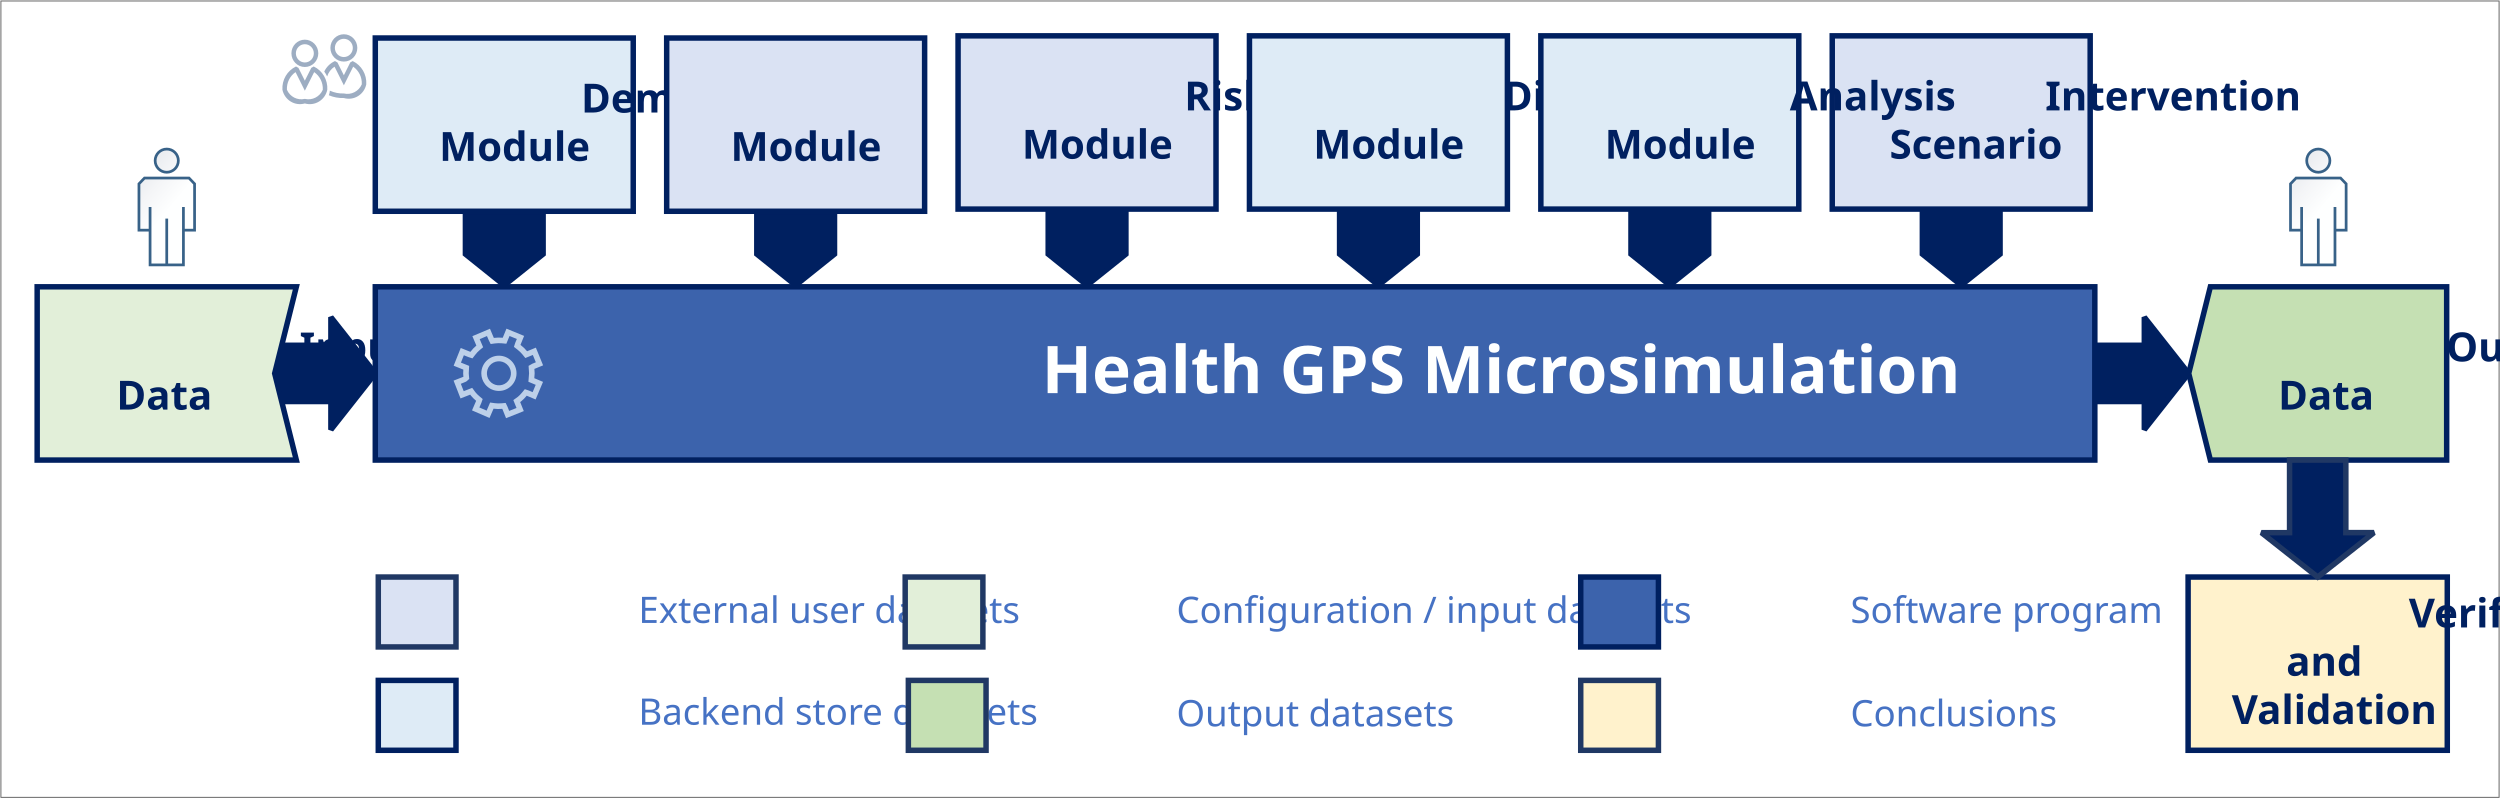
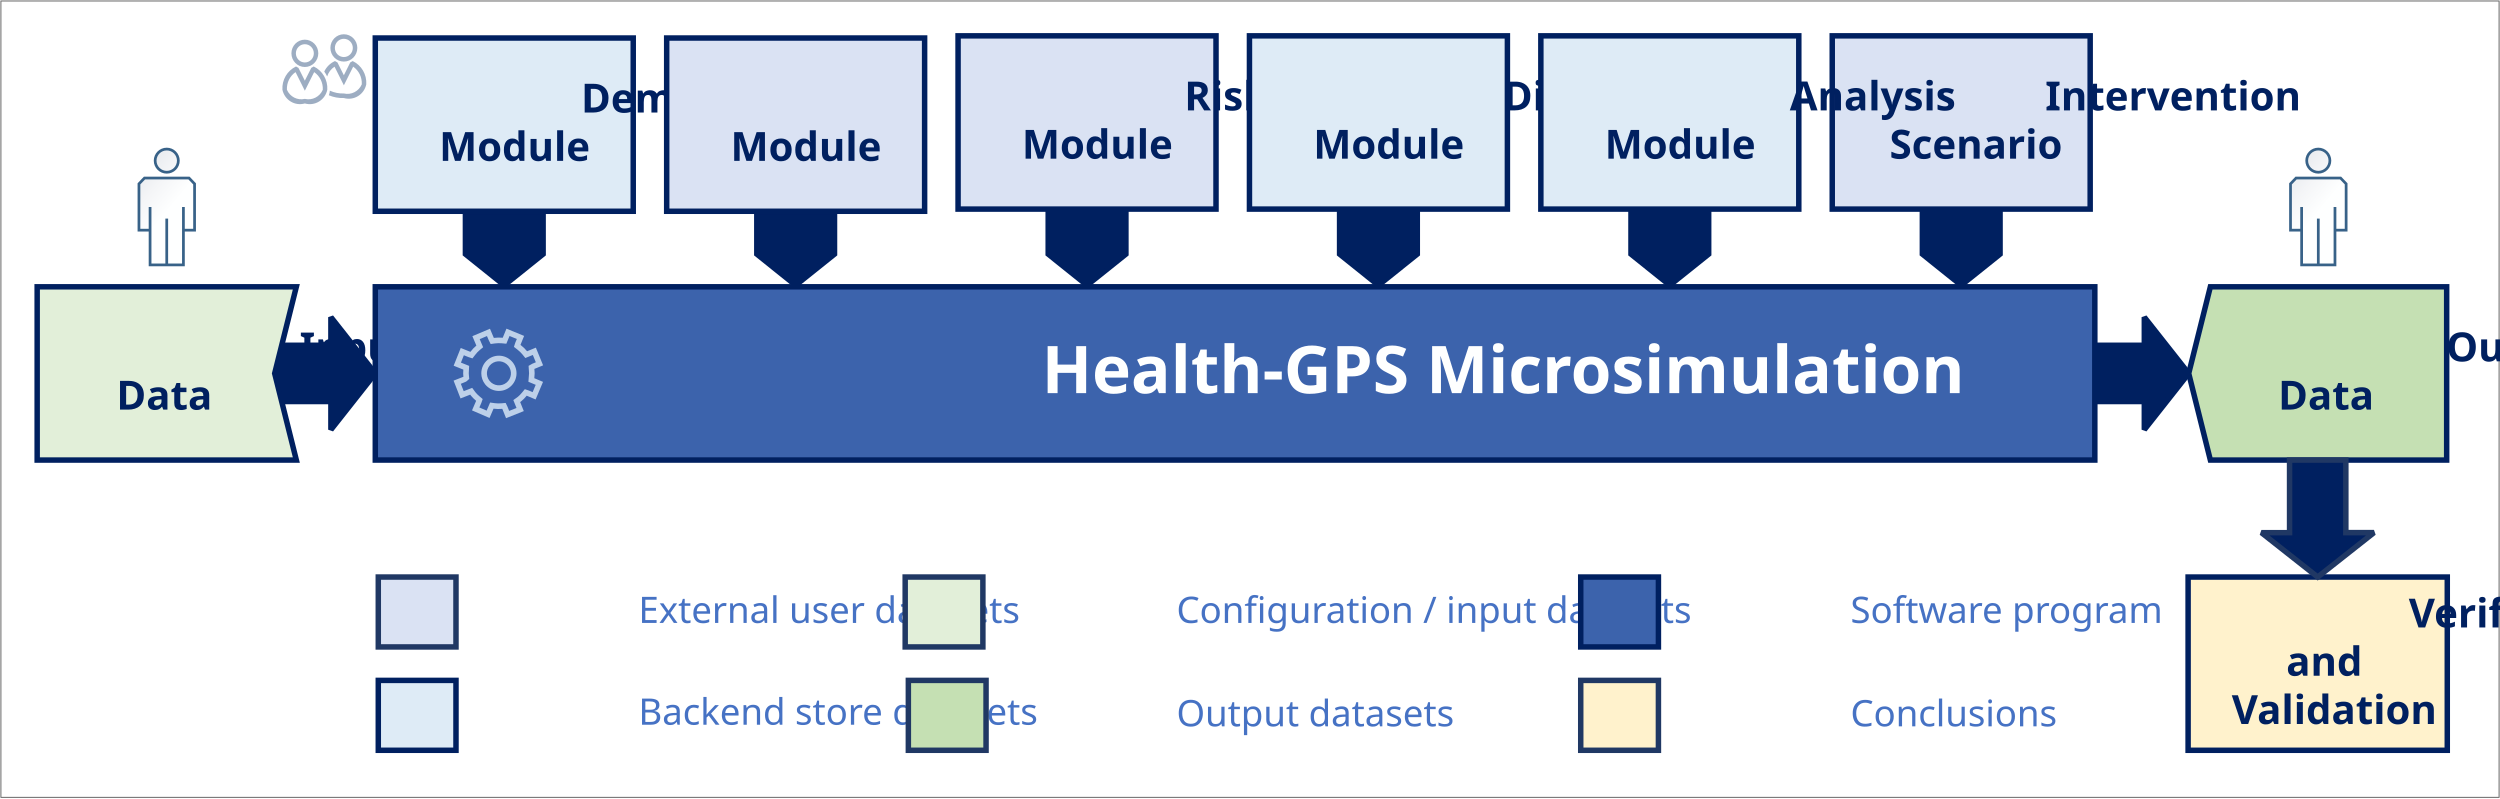
<svg xmlns="http://www.w3.org/2000/svg" xmlns:ns1="http://schemas.microsoft.com/visio/2003/SVGExtensions/" width="9.495in" height="3.032in" viewBox="0 0 683.65 218.272" xml:space="preserve" color-interpolation-filters="sRGB" class="st22">
  <ns1:documentProperties ns1:langID="1033" ns1:metric="true" ns1:viewMarkup="false" />
  <style type="text/css">
	
		.st1 {fill:#002060;stroke:#002060;stroke-width:1.5}
		.st2 {fill:none;stroke:#595959;stroke-width:0.25}
		.st3 {fill:#e2efd9;stroke:#002060;stroke-width:1.5}
		.st4 {fill:#002060;font-family:Calibri;font-size:0.917em;font-weight:bold}
		.st5 {font-size:1em}
		.st6 {fill:#c5e0b3;stroke:#002060;stroke-width:1.5}
		.st7 {fill:#deebf6;stroke:#002060;stroke-width:1.5}
		.st8 {fill:#dae2f3;stroke:#002060;stroke-width:1.5}
		.st9 {fill:#fff2cc;stroke:#002060;stroke-width:1.5}
		.st10 {fill:#002060;stroke:#203864;stroke-width:1.5}
		.st11 {fill:#3c63ac;stroke:#002060;stroke-width:1.5}
		.st12 {fill:#feffff;font-family:Cascadia Code;font-size:1.5em;font-weight:bold}
		.st13 {fill:#dae2f3;stroke:#203864;stroke-width:1.5}
		.st14 {fill:none;stroke:none;stroke-width:0.25}
		.st15 {fill:#4672c4;font-family:Calibri;font-size:0.833em}
		.st16 {fill:#e2efd9;stroke:#203864;stroke-width:1.5}
		.st17 {fill:#c5e0b3;stroke:#203864;stroke-width:1.5}
		.st18 {fill:#fff2cc;stroke:#203864;stroke-width:1.5}
		.st19 {fill:url(#grad0-82);stroke:#386288;stroke-width:0.75}
		.st20 {fill:#bdd0e9;stroke:none;stroke-linecap:butt;stroke-width:0.75}
		.st21 {fill:#9dadc2;stroke:none;stroke-linecap:butt;stroke-width:0.75}
		.st22 {fill:none;fill-rule:evenodd;font-size:12px;overflow:visible;stroke-linecap:square;stroke-miterlimit:3}
	
	</style>
  <defs id="Patterns_And_Gradients">
    <linearGradient id="grad0-82" x1="0" y1="0" x2="1" y2="0" gradientTransform="rotate(60 0.5 0.5)">
      <stop offset="0" stop-color="#e8ebef" stop-opacity="1" />
      <stop offset="0.24" stop-color="#f4f5f7" stop-opacity="1" />
      <stop offset="0.54" stop-color="#feffff" stop-opacity="1" />
    </linearGradient>
  </defs>
  <g ns1:mID="0" ns1:index="1" ns1:groupContext="foregroundPage">
    <ns1:pageProperties ns1:drawingScale="0.0393701" ns1:pageScale="0.0393701" ns1:drawingUnits="24" ns1:shadowOffsetX="8.50394" ns1:shadowOffsetY="-8.50394" />
    <ns1:layer ns1:name="Flowchart" ns1:index="0" />
    <g id="shape48-1" ns1:mID="48" ns1:groupContext="shape" transform="translate(598.525,320.37) rotate(-180)">
      <ns1:userDefs>
        <ns1:ud ns1:nameU="visVersion" ns1:val="VT0(15):26" />
        <ns1:ud ns1:nameU="ArrowType" ns1:prompt="" ns1:val="VT0(2):26" />
      </ns1:userDefs>
      <path d="M0 218.27 L12.14 202.88 L12.14 210.58 L25.68 210.58 L25.68 218.27 L25.68 225.97 L12.14 225.97 L12.14 233.66        L0 218.27 Z" class="st1" />
    </g>
    <g id="shape1095-3" ns1:mID="1095" ns1:groupContext="shape" transform="translate(504.91,56.5878) rotate(90)">
      <ns1:userDefs>
        <ns1:ud ns1:nameU="visVersion" ns1:prompt="" ns1:val="VT0(15):26" />
      </ns1:userDefs>
      <path d="M0 218.27 L12.88 218.27 L21.4 207.65 L12.88 197.02 L0 197.02 L0 218.27 Z" class="st1" />
    </g>
    <g id="shape1093-5" ns1:mID="1093" ns1:groupContext="shape" transform="translate(345.543,56.5878) rotate(90)">
      <ns1:userDefs>
        <ns1:ud ns1:nameU="visVersion" ns1:prompt="" ns1:val="VT0(15):26" />
      </ns1:userDefs>
      <path d="M0 218.27 L12.88 218.27 L21.4 207.65 L12.88 197.02 L0 197.02 L0 218.27 Z" class="st1" />
    </g>
    <g id="shape1094-7" ns1:mID="1094" ns1:groupContext="shape" transform="translate(425.226,56.5878) rotate(90)">
      <ns1:userDefs>
        <ns1:ud ns1:nameU="visVersion" ns1:prompt="" ns1:val="VT0(15):26" />
      </ns1:userDefs>
      <path d="M0 218.27 L12.88 218.27 L21.4 207.65 L12.88 197.02 L0 197.02 L0 218.27 Z" class="st1" />
    </g>
    <g id="shape1098-9" ns1:mID="1098" ns1:groupContext="shape" transform="translate(743.959,56.5878) rotate(90)">
      <ns1:userDefs>
        <ns1:ud ns1:nameU="visVersion" ns1:prompt="" ns1:val="VT0(15):26" />
      </ns1:userDefs>
      <path d="M0 218.27 L12.88 218.27 L21.4 207.65 L12.88 197.02 L0 197.02 L0 218.27 Z" class="st1" />
    </g>
    <g id="shape1096-11" ns1:mID="1096" ns1:groupContext="shape" transform="translate(584.593,56.5878) rotate(90)">
      <ns1:userDefs>
        <ns1:ud ns1:nameU="visVersion" ns1:prompt="" ns1:val="VT0(15):26" />
      </ns1:userDefs>
      <path d="M0 218.27 L12.88 218.27 L21.4 207.65 L12.88 197.02 L0 197.02 L0 218.27 Z" class="st1" />
    </g>
    <g id="shape1097-13" ns1:mID="1097" ns1:groupContext="shape" transform="translate(664.276,56.5878) rotate(90)">
      <ns1:userDefs>
        <ns1:ud ns1:nameU="visVersion" ns1:prompt="" ns1:val="VT0(15):26" />
      </ns1:userDefs>
      <path d="M0 218.27 L12.88 218.27 L21.4 207.65 L12.88 197.02 L0 197.02 L0 218.27 Z" class="st1" />
    </g>
    <g id="shape1092-15" ns1:mID="1092" ns1:groupContext="shape" transform="translate(0.25,-0.25)">
      <rect x="0" y="0.5" width="683.15" height="217.772" class="st2" />
    </g>
    <g id="shape74-17" ns1:mID="74" ns1:groupContext="shape" transform="translate(102.627,320.37) rotate(-180)">
      <ns1:userDefs>
        <ns1:ud ns1:nameU="visVersion" ns1:val="VT0(15):26" />
        <ns1:ud ns1:nameU="ArrowType" ns1:prompt="" ns1:val="VT0(2):26" />
      </ns1:userDefs>
      <path d="M0 218.27 L12.14 202.88 L12.14 210.58 L27.51 210.58 L27.51 218.27 L27.51 225.97 L12.14 225.97 L12.14 233.66        L0 218.27 Z" class="st1" />
    </g>
    <g id="shape6-19" ns1:mID="6" ns1:groupContext="shape" ns1:layerMember="0" transform="translate(10.1635,-92.4835)">
      <ns1:custProps>
        <ns1:cp ns1:nameU="Cost" ns1:lbl="Cost" ns1:type="7" ns1:format="@" ns1:langID="1033" />
        <ns1:cp ns1:nameU="Duration" ns1:lbl="Duration" ns1:type="2" ns1:langID="1033" />
        <ns1:cp ns1:nameU="Resources" ns1:lbl="Resources" ns1:langID="1033" />
      </ns1:custProps>
      <ns1:userDefs>
        <ns1:ud ns1:nameU="visVersion" ns1:val="VT0(15):26" />
      </ns1:userDefs>
      <ns1:textBlock ns1:margins="rect(2,2,2,2)" ns1:tabSpace="42.5197" />
      <ns1:textRect cx="32.476" cy="194.582" width="64.96" height="47.379" />
      <path d="M0 218.27 L70.87 218.27 L64.95 194.58 L70.87 170.89 L0 170.89 L0 218.27 Z" class="st3" />
      <text x="20.25" y="191.28" class="st4" ns1:langID="2057">
        <ns1:paragraph ns1:horizAlign="1" />
        <ns1:tabList />Input<ns1:newlineChar />
        <tspan x="21.67" dy="1.2em" class="st5">Data</tspan>
      </text>
    </g>
    <g id="shape7-23" ns1:mID="7" ns1:groupContext="shape" ns1:layerMember="0" transform="translate(598.525,-92.4835)">
      <ns1:custProps>
        <ns1:cp ns1:nameU="Cost" ns1:lbl="Cost" ns1:type="7" ns1:format="@" ns1:langID="1033" />
        <ns1:cp ns1:nameU="Duration" ns1:lbl="Duration" ns1:type="2" ns1:langID="1033" />
        <ns1:cp ns1:nameU="Resources" ns1:lbl="Resources" ns1:langID="1033" />
      </ns1:custProps>
      <ns1:userDefs>
        <ns1:ud ns1:nameU="Scale" ns1:val="VT0(1):26" />
        <ns1:ud ns1:nameU="visVersion" ns1:val="VT0(15):26" />
      </ns1:userDefs>
      <ns1:textBlock ns1:margins="rect(2,2,2,2)" ns1:tabSpace="42.5197" />
      <ns1:textRect cx="35.268" cy="194.582" width="53.53" height="47.379" />
      <path d="M5.92 218.27 L70.54 218.27 L70.54 170.89 L5.92 170.89 L0 194.58 L5.92 218.27 Z" class="st6" />
      <text x="18.88" y="191.28" class="st4" ns1:langID="2057">
        <ns1:paragraph ns1:horizAlign="1" />
        <ns1:tabList />Output<ns1:newlineChar />
        <tspan x="24.46" dy="1.2em" class="st5">Data</tspan>
      </text>
    </g>
    <g id="shape10-27" ns1:mID="10" ns1:groupContext="shape" transform="translate(102.627,-160.515)">
      <ns1:userDefs>
        <ns1:ud ns1:nameU="visVersion" ns1:val="VT0(15):26" />
        <ns1:ud ns1:nameU="visMasterStencil" ns1:prompt="" ns1:val="VT4(Basic_M.vssx)" />
      </ns1:userDefs>
      <ns1:textBlock ns1:margins="rect(4,4,4,4)" ns1:tabSpace="42.5197" />
      <ns1:textRect cx="35.268" cy="194.582" width="70.54" height="47.379" />
      <rect x="0" y="170.893" width="70.537" height="47.379" class="st7" />
      <text x="4.77" y="191.28" class="st4" ns1:langID="2057">
        <ns1:paragraph ns1:horizAlign="1" />
        <ns1:tabList />Demographic<ns1:newlineChar />
        <tspan x="17.48" dy="1.2em" class="st5">Module</tspan>
      </text>
    </g>
    <g id="shape11-31" ns1:mID="11" ns1:groupContext="shape" transform="translate(182.31,-160.515)">
      <ns1:userDefs>
        <ns1:ud ns1:nameU="visVersion" ns1:val="VT0(15):26" />
        <ns1:ud ns1:nameU="visMasterStencil" ns1:prompt="" ns1:val="VT4(Basic_M.vssx)" />
      </ns1:userDefs>
      <ns1:textBlock ns1:margins="rect(4,4,4,4)" ns1:tabSpace="42.5197" />
      <ns1:textRect cx="35.268" cy="194.582" width="70.54" height="47.379" />
      <rect x="0" y="170.893" width="70.537" height="47.379" class="st8" />
      <text x="27.39" y="191.28" class="st4" ns1:langID="2057">
        <ns1:paragraph ns1:horizAlign="1" />
        <ns1:tabList />SES<ns1:newlineChar />
        <tspan x="17.48" dy="1.2em" class="st5">Module</tspan>
      </text>
    </g>
    <g id="shape12-35" ns1:mID="12" ns1:groupContext="shape" transform="translate(261.993,-161.11)">
      <ns1:userDefs>
        <ns1:ud ns1:nameU="visVersion" ns1:val="VT0(15):26" />
        <ns1:ud ns1:nameU="visMasterStencil" ns1:prompt="" ns1:val="VT4(Basic_M.vssx)" />
      </ns1:userDefs>
      <ns1:textBlock ns1:margins="rect(4,4,4,4)" ns1:tabSpace="42.5197" />
      <ns1:textRect cx="35.268" cy="194.582" width="70.54" height="47.379" />
      <rect x="0" y="170.893" width="70.537" height="47.379" class="st8" />
      <text x="10.38" y="191.28" class="st4" ns1:langID="2057">
        <ns1:paragraph ns1:horizAlign="1" />
        <ns1:tabList />Risk Factor<ns1:newlineChar />
        <tspan x="17.48" dy="1.2em" class="st5">Module</tspan>
      </text>
    </g>
    <g id="shape44-39" ns1:mID="44" ns1:groupContext="shape" transform="translate(598.36,-13.1134)">
      <ns1:userDefs>
        <ns1:ud ns1:nameU="visVersion" ns1:val="VT0(15):26" />
        <ns1:ud ns1:nameU="visMasterStencil" ns1:prompt="" ns1:val="VT4(Basic_M.vssx)" />
      </ns1:userDefs>
      <ns1:textBlock ns1:margins="rect(4,4,4,4)" ns1:tabSpace="42.5197" />
      <ns1:textRect cx="35.437" cy="194.582" width="70.88" height="47.379" />
      <rect x="0" y="170.893" width="70.874" height="47.379" class="st9" />
      <text x="8.84" y="184.68" class="st4" ns1:langID="2057">
        <ns1:paragraph ns1:horizAlign="1" />
        <ns1:tabList />Verification<ns1:newlineChar />
        <tspan x="26.82" dy="1.2em" class="st5">and<ns1:newlineChar />
        </tspan>
        <tspan x="11.94" dy="1.2em" class="st5">Validation</tspan>
      </text>
    </g>
    <g id="shape90-44" ns1:mID="90" ns1:groupContext="shape" transform="translate(415.526,157.806) rotate(-90.007)">
      <ns1:userDefs>
        <ns1:ud ns1:nameU="visVersion" ns1:val="VT0(15):26" />
        <ns1:ud ns1:nameU="ArrowType" ns1:prompt="" ns1:val="VT0(2):26" />
      </ns1:userDefs>
      <path d="M0 218.27 L12.14 202.88 L12.14 210.58 L31.99 210.58 L31.99 218.27 L31.99 225.97 L12.14 225.97 L12.14 233.66        L0 218.27 Z" class="st10" />
    </g>
    <g id="shape1-46" ns1:mID="1" ns1:groupContext="shape" transform="translate(102.627,-92.4835)">
      <ns1:userDefs>
        <ns1:ud ns1:nameU="visVersion" ns1:val="VT0(15):26" />
        <ns1:ud ns1:nameU="visMasterStencil" ns1:prompt="" ns1:val="VT4(Basic_M.vssx)" />
      </ns1:userDefs>
      <ns1:textBlock ns1:margins="rect(4,4,4,4)" ns1:tabSpace="42.5197" />
      <ns1:textRect cx="235.111" cy="194.582" width="470.23" height="47.379" />
      <rect x="0" y="170.893" width="470.222" height="47.379" class="st11" />
      <text x="98" y="199.98" class="st12" ns1:langID="2057">
        <ns1:paragraph ns1:horizAlign="1" />
-         <ns1:tabList />Health GPS Microsimulation</text>
+         <ns1:tabList />Health-GPS Microsimulation</text>
    </g>
    <g id="shape95-49" ns1:mID="95" ns1:groupContext="shape" transform="translate(103.446,-41.3772)">
      <ns1:userDefs>
        <ns1:ud ns1:nameU="visVersion" ns1:val="VT0(15):26" />
        <ns1:ud ns1:nameU="visMasterStencil" ns1:prompt="" ns1:val="VT4(Basic_M.vssx)" />
      </ns1:userDefs>
      <rect x="0" y="199.156" width="21.247" height="19.115" class="st13" />
    </g>
    <g id="shape96-51" ns1:mID="96" ns1:groupContext="shape" transform="translate(123.826,-41.3772)">
      <ns1:textBlock ns1:margins="rect(4,4,4,4)" ns1:tabSpace="42.5197" />
      <ns1:textRect cx="53.015" cy="208.714" width="106.04" height="19.115" />
      <rect x="0" y="199.156" width="106.03" height="19.115" class="st14" />
      <text x="4" y="211.71" class="st15" ns1:langID="2057">
        <ns1:paragraph />
        <ns1:tabList />External user datasets</text>
    </g>
    <g id="shape97-54" ns1:mID="97" ns1:groupContext="shape" transform="translate(103.446,-13.1134)">
      <ns1:userDefs>
        <ns1:ud ns1:nameU="visVersion" ns1:val="VT0(15):26" />
        <ns1:ud ns1:nameU="visMasterStencil" ns1:prompt="" ns1:val="VT4(Basic_M.vssx)" />
      </ns1:userDefs>
      <rect x="0" y="199.156" width="21.247" height="19.115" class="st7" />
    </g>
    <g id="shape98-56" ns1:mID="98" ns1:groupContext="shape" transform="translate(123.826,-13.1134)">
      <ns1:textBlock ns1:margins="rect(4,4,4,4)" ns1:tabSpace="42.5197" />
      <ns1:textRect cx="53.015" cy="208.272" width="106.04" height="20" />
      <rect x="0" y="198.272" width="106.03" height="20" class="st14" />
      <text x="4" y="211.27" class="st15" ns1:langID="2057">
        <ns1:paragraph />
        <ns1:tabList />Backend store datasets</text>
    </g>
    <g id="shape99-59" ns1:mID="99" ns1:groupContext="shape" transform="translate(247.531,-41.3772)">
      <ns1:userDefs>
        <ns1:ud ns1:nameU="visVersion" ns1:val="VT0(15):26" />
        <ns1:ud ns1:nameU="visMasterStencil" ns1:prompt="" ns1:val="VT4(Basic_M.vssx)" />
      </ns1:userDefs>
      <rect x="0" y="199.156" width="21.247" height="19.115" class="st16" />
    </g>
    <g id="shape100-61" ns1:mID="100" ns1:groupContext="shape" transform="translate(270.959,-41.3772)">
      <ns1:textBlock ns1:margins="rect(4,4,4,4)" ns1:tabSpace="42.5197" />
      <ns1:textRect cx="67.323" cy="208.714" width="134.65" height="19.115" />
      <rect x="0" y="199.156" width="134.646" height="19.115" class="st14" />
      <text x="4" y="211.71" class="st15" ns1:langID="2057">
        <ns1:paragraph />
        <ns1:tabList />Configuration / input datasets</text>
    </g>
    <g id="shape101-64" ns1:mID="101" ns1:groupContext="shape" transform="translate(248.398,-13.1134)">
      <ns1:userDefs>
        <ns1:ud ns1:nameU="visVersion" ns1:val="VT0(15):26" />
        <ns1:ud ns1:nameU="visMasterStencil" ns1:prompt="" ns1:val="VT4(Basic_M.vssx)" />
      </ns1:userDefs>
      <rect x="0" y="199.156" width="21.247" height="19.115" class="st17" />
    </g>
    <g id="shape102-66" ns1:mID="102" ns1:groupContext="shape" transform="translate(270.959,-13.1134)">
      <ns1:textBlock ns1:margins="rect(4,4,4,4)" ns1:tabSpace="42.5197" />
      <ns1:textRect cx="67.323" cy="208.714" width="134.65" height="19.115" />
      <rect x="0" y="199.156" width="134.646" height="19.115" class="st14" />
      <text x="4" y="211.71" class="st15" ns1:langID="2057">
        <ns1:paragraph />
        <ns1:tabList />Output datasets</text>
    </g>
    <g id="shape103-69" ns1:mID="103" ns1:groupContext="shape" transform="translate(432.265,-41.3772)">
      <ns1:userDefs>
        <ns1:ud ns1:nameU="visVersion" ns1:val="VT0(15):26" />
        <ns1:ud ns1:nameU="visMasterStencil" ns1:prompt="" ns1:val="VT4(Basic_M.vssx)" />
      </ns1:userDefs>
      <rect x="0" y="199.156" width="21.247" height="19.115" class="st11" />
    </g>
    <g id="shape104-71" ns1:mID="104" ns1:groupContext="shape" transform="translate(455.261,-41.3772)">
      <ns1:textBlock ns1:margins="rect(4,4,4,4)" ns1:tabSpace="42.5197" />
      <ns1:textRect cx="48.872" cy="208.714" width="97.75" height="19.115" />
      <rect x="0" y="199.156" width="97.745" height="19.115" class="st14" />
      <text x="4" y="211.71" class="st15" ns1:langID="2057">
        <ns1:paragraph />
        <ns1:tabList />Software program</text>
    </g>
    <g id="shape105-74" ns1:mID="105" ns1:groupContext="shape" transform="translate(432.265,-13.1134)">
      <ns1:userDefs>
        <ns1:ud ns1:nameU="visVersion" ns1:val="VT0(15):26" />
        <ns1:ud ns1:nameU="visMasterStencil" ns1:prompt="" ns1:val="VT4(Basic_M.vssx)" />
      </ns1:userDefs>
      <rect x="0" y="199.156" width="21.247" height="19.115" class="st18" />
    </g>
    <g id="shape106-76" ns1:mID="106" ns1:groupContext="shape" transform="translate(455.261,-13.1134)">
      <ns1:textBlock ns1:margins="rect(4,4,4,4)" ns1:tabSpace="42.5197" />
      <ns1:textRect cx="48.872" cy="208.714" width="97.75" height="19.115" />
      <rect x="0" y="199.156" width="97.745" height="19.115" class="st14" />
      <text x="4" y="211.71" class="st15" ns1:langID="2057">
        <ns1:paragraph />
        <ns1:tabList />Conclusions</text>
    </g>
    <g id="shape113-79" ns1:mID="113" ns1:groupContext="shape" transform="translate(37.9977,-145.845)">
      <ns1:userDefs>
        <ns1:ud ns1:nameU="visVersion" ns1:prompt="" ns1:val="VT0(15):26" />
      </ns1:userDefs>
      <path d="M3.04 218.27 L3.04 202.43 L3.04 208.77 L0 208.77 L0 196.1 L1.52 194.51 L13.68 194.51 L15.21 196.1 L15.21 208.77        L12.16 208.77 L12.16 202.43 L12.16 218.27 L7.6 218.27 L7.6 205.6 L7.6 218.27 L3.04 218.27 ZM10.77 189.76        A3.168 3.168 -180 1 0 4.43 189.76 A3.168 3.168 -180 1 0 10.77 189.76 Z" class="st19" />
    </g>
    <g id="shape114-83" ns1:mID="114" ns1:groupContext="shape" transform="translate(626.363,-145.845)">
      <ns1:userDefs>
        <ns1:ud ns1:nameU="visVersion" ns1:prompt="" ns1:val="VT0(15):26" />
      </ns1:userDefs>
      <path d="M3.04 218.27 L3.04 202.43 L3.04 208.77 L0 208.77 L0 196.1 L1.52 194.51 L13.68 194.51 L15.21 196.1 L15.21 208.77        L12.16 208.77 L12.16 202.43 L12.16 218.27 L7.6 218.27 L7.6 205.6 L7.6 218.27 L3.04 218.27 ZM10.77 189.76        A3.168 3.168 -180 1 0 4.43 189.76 A3.168 3.168 -180 1 0 10.77 189.76 Z" class="st19" />
    </g>
    <g id="shape121-86" ns1:mID="121" ns1:groupContext="shape" transform="translate(501.043,-161.11)">
      <ns1:userDefs>
        <ns1:ud ns1:nameU="visVersion" ns1:val="VT0(15):26" />
        <ns1:ud ns1:nameU="visMasterStencil" ns1:prompt="" ns1:val="VT4(Basic_M.vssx)" />
      </ns1:userDefs>
      <ns1:textBlock ns1:margins="rect(4,4,4,4)" ns1:tabSpace="42.5197" />
      <ns1:textRect cx="35.268" cy="194.582" width="70.54" height="47.379" />
      <rect x="0" y="170.893" width="70.537" height="47.379" class="st8" />
      <text x="6.73" y="191.28" class="st4" ns1:langID="2057">
        <ns1:paragraph ns1:horizAlign="1" />
        <ns1:tabList />Intervention<ns1:newlineChar />
        <tspan x="15.67" dy="1.2em" class="st5">Scenario</tspan>
      </text>
    </g>
    <g id="shape1041-90" ns1:mID="1041" ns1:groupContext="shape" transform="translate(124.036,-103.931)">
      <ns1:userDefs>
        <ns1:ud ns1:nameU="msvShapeCategories" ns1:prompt="" ns1:val="VT4(Icon)" />
        <ns1:ud ns1:nameU="visVersion" ns1:prompt="" ns1:val="VT0(15):26" />
      </ns1:userDefs>
      <path d="M22.46 209.15 C21.98 208.95 20.46 208.31 20.46 208.31 L20.56 207.05 L20.64 205.99 L20.51 203.96 L21.51 203.39        C21.51 203.39 22.01 203.18 22.49 202.98 C22.15 202.15 22.01 201.81 21.67 200.98 C21.19 201.18 19.62 201.82        19.62 201.82 L18.84 200.85 C18.47 200.38 18 199.94 17.42 199.48 L16.5 198.77 L16.87 197.64 C16.87 197.64        17.09 197.11 17.3 196.61 C16.47 196.27 16.13 196.13 15.3 195.79 C15.08 196.31 14.43 197.91 14.43 197.91        L13.21 197.79 C12.59 197.73 11.95 197.74 11.3 197.83 L10.14 197.99 L9.6 196.92 C9.6 196.92 9.36 196.36 9.13        195.81 C8.31 196.16 7.97 196.3 7.14 196.65 C7.39 197.23 8.08 198.87 8.08 198.87 L7.14 199.65 C6.69 200.02        6.28 200.46 5.87 201 L5.16 201.92 L4.03 201.55 C4.03 201.55 3.42 201.3 2.81 201.06 C2.48 201.89 2.34 202.24        2.01 203.07 C2.62 203.32 4.26 203.97 4.26 203.97 C4.26 203.97 4.16 205.83 4.15 205.98 C4.16 206.12 4.19        206.53 4.19 206.54 C4.19 206.54 4.28 207.53 4.28 207.53 L3.69 208.06 C3.51 208.24 3.45 208.29 1.98 208.87        C2.31 209.7 2.44 210.05 2.77 210.88 C3.38 210.65 5.09 209.98 5.09 209.98 L5.98 211.19 C6.25 211.53 6.63        211.91 7.09 212.3 L7.96 213.03 L7.58 214.12 C7.58 214.12 7.32 214.73 7.05 215.34 C7.88 215.69 8.21 215.84        9.04 216.2 C9.28 215.63 9.99 213.99 9.99 213.99 L11.23 214.16 C11.82 214.24 12.45 214.26 13.11 214.2 L14.24        214.1 L14.75 215.15 C14.75 215.15 14.98 215.72 15.2 216.28 C16.03 215.95 16.38 215.81 17.21 215.48 C17 214.96        16.34 213.32 16.34 213.32 L17.59 212.42 C17.94 212.13 18.34 211.73 18.76 211.22 L19.48 210.34 L20.59 210.71        C20.59 210.71 21.12 210.94 21.62 211.15 C21.96 210.32 22.11 209.98 22.46 209.15 ZM22.08 207.24 C22.08 207.24        22.07 207.29 22.07 207.33 C22.28 207.42 24.46 208.34 24.46 208.34 L22.43 213.15 C22.43 213.15 20.2 212.21        19.99 212.12 C19.97 212.15 19.94 212.19 19.94 212.19 C19.46 212.78 18.98 213.26 18.48 213.66 C18.48 213.66        18.32 213.78 18.21 213.86 C18.29 214.08 19.2 216.33 19.2 216.33 L14.35 218.27 C14.35 218.27 13.41 215.93        13.33 215.72 C13.29 215.72 13.24 215.72 13.24 215.72 C12.47 215.79 11.72 215.78 11.02 215.68 C11.02 215.68        10.97 215.67 10.93 215.66 C10.84 215.88 9.83 218.21 9.83 218.21 L5.04 216.14 C5.04 216.14 6.08 213.73 6.17        213.52 C6.14 213.5 6.11 213.47 6.11 213.47 C5.56 213.01 5.12 212.56 4.74 212.09 C4.74 212.09 4.63 211.94        4.55 211.83 C4.33 211.92 1.9 212.87 1.9 212.87 L0 208 C0 208 2.61 206.98 2.61 206.98 C2.61 206.98 2.65 206.96        2.69 206.95 C2.68 206.82 2.66 206.64 2.66 206.64 L2.62 205.99 C2.62 205.99 2.66 205.18 2.67 204.99 C2.47        204.9 0.02 203.92 0.02 203.92 L1.96 199.07 C1.96 199.07 4.39 200.04 4.6 200.13 C4.63 200.1 4.66 200.06 4.66        200.06 C5.13 199.44 5.63 198.92 6.16 198.48 C6.16 198.48 6.2 198.45 6.23 198.42 C6.14 198.21 5.14 195.84        5.14 195.84 L9.95 193.81 C9.95 193.81 10.92 196.11 11.01 196.32 C11.05 196.32 11.1 196.31 11.1 196.31 C11.86        196.21 12.62 196.2 13.36 196.27 C13.36 196.27 13.4 196.27 13.44 196.28 C13.53 196.07 14.46 193.79 14.46        193.79 L19.29 195.77 C19.29 195.77 18.38 198.01 18.29 198.22 C18.32 198.25 18.36 198.28 18.36 198.28 C19.04        198.8 19.58 199.33 20.03 199.89 C20.03 199.89 20.06 199.93 20.1 199.97 C20.31 199.89 22.5 198.98 22.5 198.98        L24.48 203.82 C24.48 203.82 22.3 204.71 22.09 204.8 C22.09 204.84 22.1 204.88 22.1 204.88 C22.15 205.31        22.17 205.66 22.17 205.99 C22.17 206.36 22.14 206.76 22.08 207.24 ZM14.45 208.57 C15.87 207.44 16.1 205.37        14.96 203.95 C13.83 202.53 11.76 202.3 10.34 203.43 C8.93 204.57 8.7 206.64 9.83 208.05 C10.96 209.47 13.03        209.7 14.45 208.57 ZM12.93 201.21 C14.21 201.35 15.35 201.99 16.16 202.99 C17.82 205.07 17.48 208.11 15.4        209.76 C14.4 210.57 13.14 210.93 11.86 210.79 C10.58 210.65 9.44 210.02 8.63 209.01 C7.93 208.12 7.58 207.06        7.58 206.01 C7.58 204.59 8.2 203.19 9.39 202.24 C10.39 201.43 11.65 201.07 12.93 201.21 Z" class="st20" />
    </g>
    <g id="shape1086-92" ns1:mID="1086" ns1:groupContext="shape" transform="translate(77.2215,-189.808)">
      <ns1:userDefs>
        <ns1:ud ns1:nameU="msvShapeCategories" ns1:prompt="" ns1:val="VT4(Icon)" />
        <ns1:ud ns1:nameU="visVersion" ns1:prompt="" ns1:val="VT0(15):26" />
      </ns1:userDefs>
      <path d="M16.81 205.39 A2.455 2.494 -180 0 0 19.26 202.89 A2.455 2.494 -180 0 0 16.81 200.4 A2.456 2.495        -180 0 0 14.35 202.89 A2.456 2.495 -180 0 0 16.81 205.39 ZM16.81 199.16 A3.679 3.738 0 0 1 20.49        202.89 A3.679 3.738 0 0 1 16.81 206.63 A3.679 3.737 0 0 1 13.13 202.89 A3.679 3.737 0 0 1 16.81        199.16 ZM6.14 216.83 A4.287 4.356 -180 0 0 11.05 214.34 A5.393 5.479 -180 0 0 8.69 209.51 A18040.5        18329.2 -180 0 0 6.14 214.6 A9164.73 9311.37 0 0 1 3.6 209.51 A5.394 5.48 -180 0 0 1.24 214.34 A4.286        4.355 -180 0 0 6.14 216.83 ZM8.57 207.97 A6.464 6.567 0 0 1 12.28 214.34 A4.898 4.977 0 0 1 6.14        218.08 A4.898 4.976 0 0 1 0.01 214.34 A6.466 6.57 0 0 1 3.72 207.97 A4.403 4.473 -180 0 0 4.39        208.35 L6.14 211.85 L7.9 208.35 A4.336 4.405 -180 0 0 8.57 207.97 ZM19.23 206.49 A6.464 6.567 0        0 1 22.94 212.86 A4.898 4.977 0 0 1 16.81 216.6 A9.764 9.92 0 0 1 12.7 215.84 A3.722 3.782        -180 0 0 12.98 214.58 A8.452 8.587 -180 0 0 16.81 215.35 A4.287 4.356 -180 0 0 21.71 212.86 A5.392        5.478 -180 0 0 19.36 208.02 A11537.6 11722.2 -180 0 0 16.81 213.12 A12841 13046.5 0 0 1 14.26 208.02 A4.887        4.966 -180 0 0 12.24 210.7 A6.941 7.052 -180 0 0 11.45 209.36 A5.769 5.862 0 0 1 14.38 206.49 A4.403        4.473 -180 0 0 15.05 206.86 L16.81 210.37 L18.56 206.86 A4.336 4.405 -180 0 0 19.23 206.49 ZM6.14        206.87 A2.454 2.493 -180 0 0 8.6 204.38 A2.455 2.494 -180 0 0 6.14 201.88 A2.456 2.495 -180        0 0 3.69 204.38 A2.456 2.495 -180 0 0 6.14 206.87 ZM6.14 200.64 A3.679 3.738 0 0 1 9.82 204.38 A3.679        3.738 0 0 1 6.14 208.11 A3.679 3.737 0 0 1 2.47 204.38 A3.679 3.737 0 0 1 6.14 200.64 Z" class="st21" />
    </g>
    <g id="shape13-94" ns1:mID="13" ns1:groupContext="shape" transform="translate(341.676,-161.11)">
      <ns1:userDefs>
        <ns1:ud ns1:nameU="visVersion" ns1:val="VT0(15):26" />
        <ns1:ud ns1:nameU="visMasterStencil" ns1:prompt="" ns1:val="VT4(Basic_M.vssx)" />
      </ns1:userDefs>
      <ns1:textBlock ns1:margins="rect(4,4,4,4)" ns1:tabSpace="42.5197" />
      <ns1:textRect cx="35.268" cy="194.582" width="70.54" height="47.379" />
      <rect x="0" y="170.893" width="70.537" height="47.379" class="st7" />
      <text x="17.81" y="191.28" class="st4" ns1:langID="2057">
        <ns1:paragraph ns1:horizAlign="1" />
        <ns1:tabList />Disease<ns1:newlineChar />
        <tspan x="17.48" dy="1.2em" class="st5">Module</tspan>
      </text>
    </g>
    <g id="shape14-98" ns1:mID="14" ns1:groupContext="shape" transform="translate(421.36,-161.11)">
      <ns1:userDefs>
        <ns1:ud ns1:nameU="visVersion" ns1:val="VT0(15):26" />
        <ns1:ud ns1:nameU="visMasterStencil" ns1:prompt="" ns1:val="VT4(Basic_M.vssx)" />
      </ns1:userDefs>
      <ns1:textBlock ns1:margins="rect(4,4,4,4)" ns1:tabSpace="42.5197" />
      <ns1:textRect cx="35.268" cy="194.582" width="70.54" height="47.379" />
      <rect x="0" y="170.893" width="70.537" height="47.379" class="st7" />
      <text x="16.57" y="191.28" class="st4" ns1:langID="2057">
        <ns1:paragraph ns1:horizAlign="1" />
        <ns1:tabList />Analysis<ns1:newlineChar />
        <tspan x="17.48" dy="1.2em" class="st5">Module</tspan>
      </text>
    </g>
  </g>
</svg>
